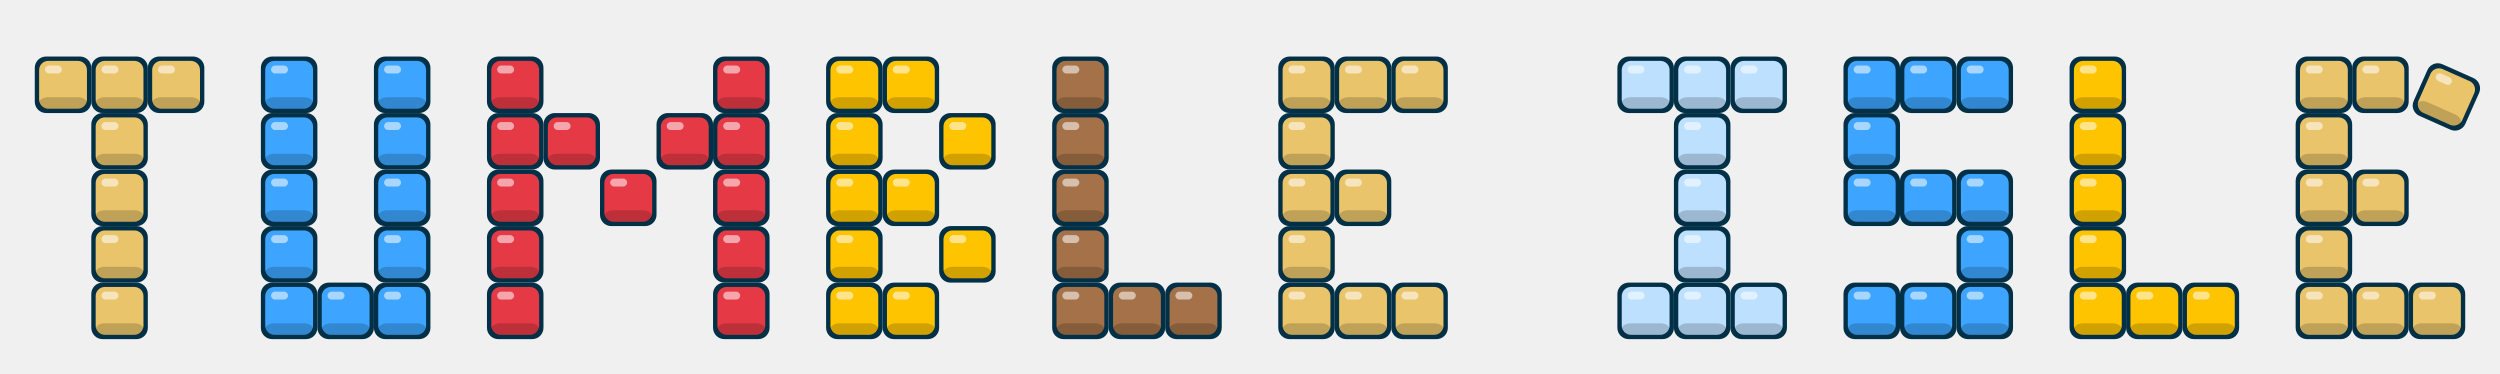
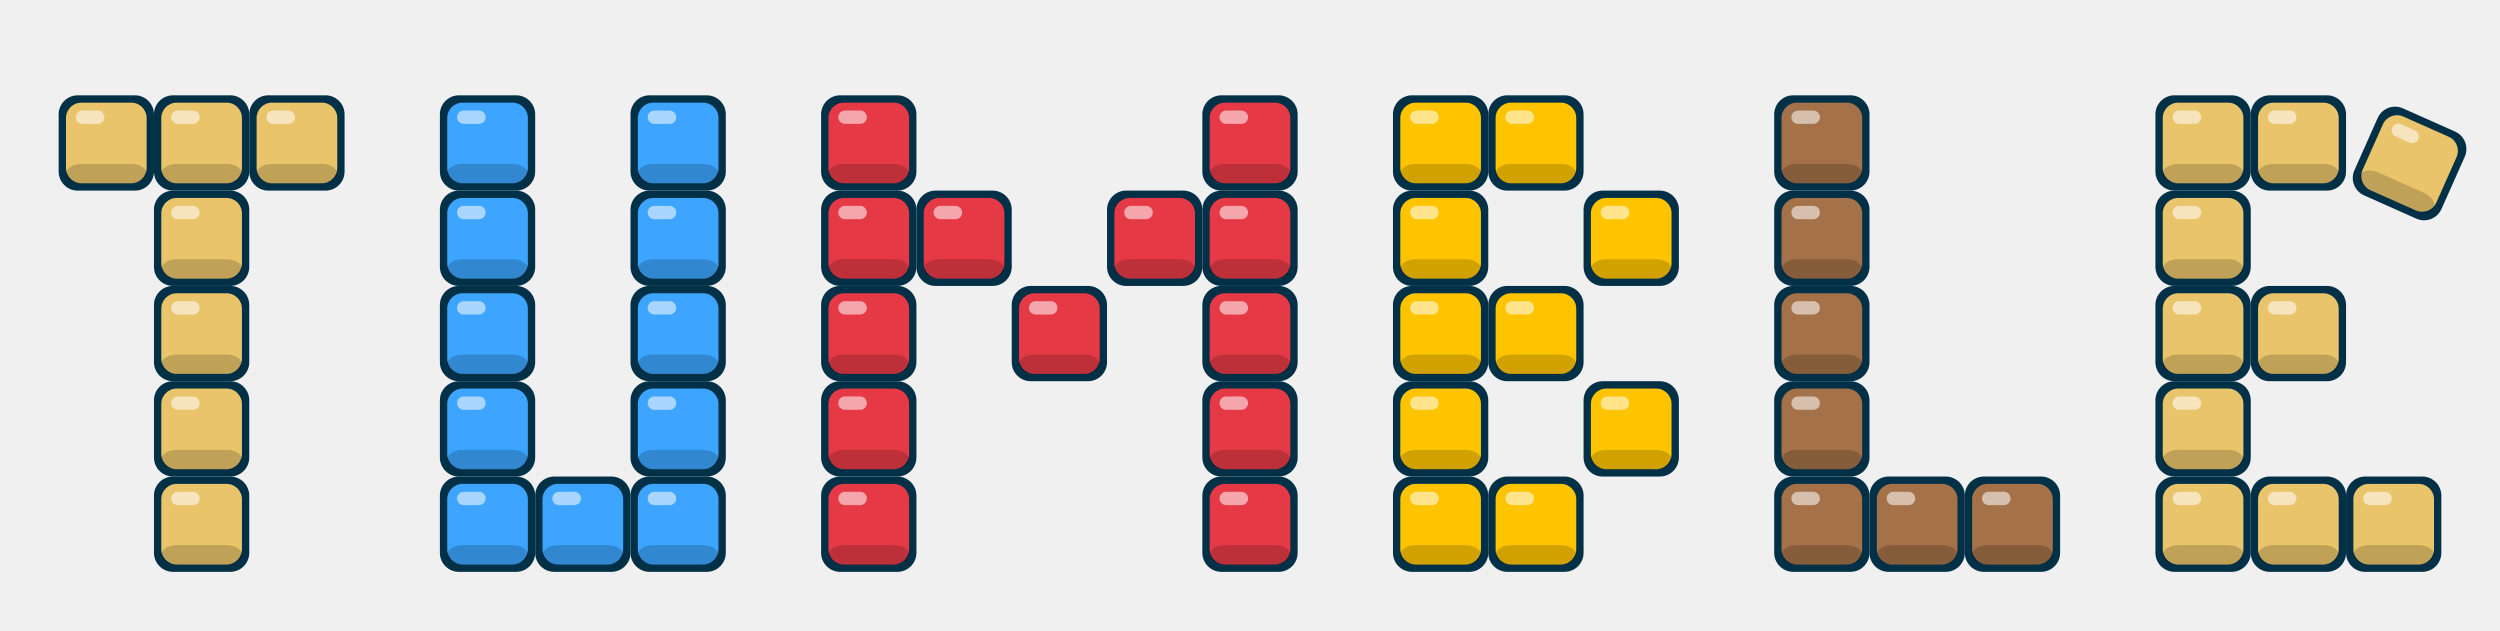
- <svg xmlns="http://www.w3.org/2000/svg" viewBox="0 0 1150 172" width="1150" height="172">
+ <svg xmlns="http://www.w3.org/2000/svg" viewBox="0 0 682 172" width="682" height="172">
  <g>
    <rect x="16" y="26" width="26" height="26" rx="5.2" fill="#023047" />
    <rect x="18" y="28" width="22" height="22" rx="4.2" fill="#e9c46a" />
    <rect x="18" y="44.72" width="22" height="5.28" rx="4.2" fill="#000" opacity="0.18" />
    <rect x="20.68" y="30.16" width="7.8" height="3.64" rx="1.82" fill="#fff" opacity="0.55" />
  </g>
  <g>
    <rect x="42" y="26" width="26" height="26" rx="5.2" fill="#023047" />
    <rect x="44" y="28" width="22" height="22" rx="4.2" fill="#e9c46a" />
    <rect x="44" y="44.72" width="22" height="5.28" rx="4.2" fill="#000" opacity="0.18" />
    <rect x="46.68" y="30.16" width="7.8" height="3.64" rx="1.82" fill="#fff" opacity="0.55" />
  </g>
  <g>
    <rect x="68" y="26" width="26" height="26" rx="5.2" fill="#023047" />
    <rect x="70" y="28" width="22" height="22" rx="4.2" fill="#e9c46a" />
    <rect x="70" y="44.72" width="22" height="5.28" rx="4.2" fill="#000" opacity="0.18" />
    <rect x="72.68" y="30.16" width="7.8" height="3.64" rx="1.82" fill="#fff" opacity="0.55" />
  </g>
  <g>
    <rect x="42" y="52" width="26" height="26" rx="5.2" fill="#023047" />
    <rect x="44" y="54" width="22" height="22" rx="4.2" fill="#e9c46a" />
    <rect x="44" y="70.72" width="22" height="5.28" rx="4.2" fill="#000" opacity="0.18" />
    <rect x="46.68" y="56.16" width="7.8" height="3.64" rx="1.82" fill="#fff" opacity="0.55" />
  </g>
  <g>
    <rect x="42" y="78" width="26" height="26" rx="5.2" fill="#023047" />
    <rect x="44" y="80" width="22" height="22" rx="4.2" fill="#e9c46a" />
    <rect x="44" y="96.72" width="22" height="5.28" rx="4.2" fill="#000" opacity="0.18" />
    <rect x="46.68" y="82.16" width="7.8" height="3.64" rx="1.82" fill="#fff" opacity="0.55" />
  </g>
  <g>
    <rect x="42" y="104" width="26" height="26" rx="5.2" fill="#023047" />
    <rect x="44" y="106" width="22" height="22" rx="4.2" fill="#e9c46a" />
    <rect x="44" y="122.72" width="22" height="5.28" rx="4.2" fill="#000" opacity="0.18" />
    <rect x="46.68" y="108.16" width="7.8" height="3.64" rx="1.82" fill="#fff" opacity="0.55" />
  </g>
  <g>
    <rect x="42" y="130" width="26" height="26" rx="5.2" fill="#023047" />
    <rect x="44" y="132" width="22" height="22" rx="4.2" fill="#e9c46a" />
    <rect x="44" y="148.72" width="22" height="5.28" rx="4.2" fill="#000" opacity="0.18" />
    <rect x="46.68" y="134.16" width="7.8" height="3.64" rx="1.82" fill="#fff" opacity="0.55" />
  </g>
  <g>
    <rect x="120" y="26" width="26" height="26" rx="5.2" fill="#023047" />
    <rect x="122" y="28" width="22" height="22" rx="4.2" fill="#3da5ff" />
    <rect x="122" y="44.72" width="22" height="5.28" rx="4.2" fill="#000" opacity="0.18" />
    <rect x="124.68" y="30.16" width="7.8" height="3.64" rx="1.82" fill="#fff" opacity="0.55" />
  </g>
  <g>
    <rect x="172" y="26" width="26" height="26" rx="5.2" fill="#023047" />
    <rect x="174" y="28" width="22" height="22" rx="4.2" fill="#3da5ff" />
    <rect x="174" y="44.72" width="22" height="5.28" rx="4.2" fill="#000" opacity="0.18" />
    <rect x="176.68" y="30.16" width="7.8" height="3.64" rx="1.82" fill="#fff" opacity="0.55" />
  </g>
  <g>
    <rect x="120" y="52" width="26" height="26" rx="5.2" fill="#023047" />
    <rect x="122" y="54" width="22" height="22" rx="4.2" fill="#3da5ff" />
    <rect x="122" y="70.72" width="22" height="5.28" rx="4.2" fill="#000" opacity="0.18" />
    <rect x="124.68" y="56.16" width="7.8" height="3.64" rx="1.82" fill="#fff" opacity="0.55" />
  </g>
  <g>
    <rect x="172" y="52" width="26" height="26" rx="5.2" fill="#023047" />
    <rect x="174" y="54" width="22" height="22" rx="4.2" fill="#3da5ff" />
    <rect x="174" y="70.72" width="22" height="5.28" rx="4.2" fill="#000" opacity="0.18" />
    <rect x="176.68" y="56.16" width="7.8" height="3.64" rx="1.82" fill="#fff" opacity="0.55" />
  </g>
  <g>
    <rect x="120" y="78" width="26" height="26" rx="5.2" fill="#023047" />
    <rect x="122" y="80" width="22" height="22" rx="4.2" fill="#3da5ff" />
    <rect x="122" y="96.72" width="22" height="5.28" rx="4.2" fill="#000" opacity="0.18" />
    <rect x="124.68" y="82.16" width="7.8" height="3.64" rx="1.82" fill="#fff" opacity="0.55" />
  </g>
  <g>
    <rect x="172" y="78" width="26" height="26" rx="5.2" fill="#023047" />
    <rect x="174" y="80" width="22" height="22" rx="4.2" fill="#3da5ff" />
    <rect x="174" y="96.72" width="22" height="5.28" rx="4.2" fill="#000" opacity="0.18" />
    <rect x="176.68" y="82.16" width="7.8" height="3.64" rx="1.82" fill="#fff" opacity="0.55" />
  </g>
  <g>
    <rect x="120" y="104" width="26" height="26" rx="5.2" fill="#023047" />
    <rect x="122" y="106" width="22" height="22" rx="4.2" fill="#3da5ff" />
    <rect x="122" y="122.72" width="22" height="5.28" rx="4.2" fill="#000" opacity="0.18" />
    <rect x="124.68" y="108.16" width="7.8" height="3.64" rx="1.82" fill="#fff" opacity="0.55" />
  </g>
  <g>
    <rect x="172" y="104" width="26" height="26" rx="5.2" fill="#023047" />
    <rect x="174" y="106" width="22" height="22" rx="4.2" fill="#3da5ff" />
    <rect x="174" y="122.72" width="22" height="5.28" rx="4.2" fill="#000" opacity="0.18" />
    <rect x="176.68" y="108.16" width="7.8" height="3.64" rx="1.82" fill="#fff" opacity="0.55" />
  </g>
  <g>
    <rect x="120" y="130" width="26" height="26" rx="5.2" fill="#023047" />
    <rect x="122" y="132" width="22" height="22" rx="4.2" fill="#3da5ff" />
    <rect x="122" y="148.72" width="22" height="5.28" rx="4.2" fill="#000" opacity="0.18" />
    <rect x="124.68" y="134.16" width="7.8" height="3.64" rx="1.82" fill="#fff" opacity="0.55" />
  </g>
  <g>
    <rect x="146" y="130" width="26" height="26" rx="5.2" fill="#023047" />
    <rect x="148" y="132" width="22" height="22" rx="4.2" fill="#3da5ff" />
    <rect x="148" y="148.72" width="22" height="5.28" rx="4.2" fill="#000" opacity="0.18" />
    <rect x="150.68" y="134.16" width="7.8" height="3.64" rx="1.82" fill="#fff" opacity="0.55" />
  </g>
  <g>
    <rect x="172" y="130" width="26" height="26" rx="5.2" fill="#023047" />
    <rect x="174" y="132" width="22" height="22" rx="4.2" fill="#3da5ff" />
    <rect x="174" y="148.72" width="22" height="5.28" rx="4.2" fill="#000" opacity="0.18" />
    <rect x="176.68" y="134.16" width="7.8" height="3.64" rx="1.82" fill="#fff" opacity="0.55" />
  </g>
  <g>
    <rect x="224" y="26" width="26" height="26" rx="5.2" fill="#023047" />
    <rect x="226" y="28" width="22" height="22" rx="4.2" fill="#e63946" />
    <rect x="226" y="44.72" width="22" height="5.28" rx="4.2" fill="#000" opacity="0.18" />
    <rect x="228.68" y="30.16" width="7.8" height="3.64" rx="1.82" fill="#fff" opacity="0.55" />
  </g>
  <g>
    <rect x="328" y="26" width="26" height="26" rx="5.2" fill="#023047" />
    <rect x="330" y="28" width="22" height="22" rx="4.2" fill="#e63946" />
    <rect x="330" y="44.72" width="22" height="5.28" rx="4.2" fill="#000" opacity="0.18" />
    <rect x="332.68" y="30.16" width="7.8" height="3.64" rx="1.82" fill="#fff" opacity="0.55" />
  </g>
  <g>
    <rect x="224" y="52" width="26" height="26" rx="5.2" fill="#023047" />
    <rect x="226" y="54" width="22" height="22" rx="4.2" fill="#e63946" />
    <rect x="226" y="70.72" width="22" height="5.28" rx="4.2" fill="#000" opacity="0.18" />
    <rect x="228.68" y="56.16" width="7.8" height="3.64" rx="1.82" fill="#fff" opacity="0.55" />
  </g>
  <g>
    <rect x="250" y="52" width="26" height="26" rx="5.2" fill="#023047" />
    <rect x="252" y="54" width="22" height="22" rx="4.2" fill="#e63946" />
    <rect x="252" y="70.72" width="22" height="5.28" rx="4.2" fill="#000" opacity="0.18" />
    <rect x="254.68" y="56.16" width="7.8" height="3.64" rx="1.82" fill="#fff" opacity="0.55" />
  </g>
  <g>
    <rect x="302" y="52" width="26" height="26" rx="5.2" fill="#023047" />
    <rect x="304" y="54" width="22" height="22" rx="4.2" fill="#e63946" />
    <rect x="304" y="70.72" width="22" height="5.28" rx="4.2" fill="#000" opacity="0.18" />
    <rect x="306.68" y="56.16" width="7.8" height="3.64" rx="1.82" fill="#fff" opacity="0.55" />
  </g>
  <g>
    <rect x="328" y="52" width="26" height="26" rx="5.2" fill="#023047" />
    <rect x="330" y="54" width="22" height="22" rx="4.2" fill="#e63946" />
    <rect x="330" y="70.72" width="22" height="5.28" rx="4.2" fill="#000" opacity="0.18" />
    <rect x="332.68" y="56.16" width="7.8" height="3.64" rx="1.82" fill="#fff" opacity="0.55" />
  </g>
  <g>
    <rect x="224" y="78" width="26" height="26" rx="5.2" fill="#023047" />
    <rect x="226" y="80" width="22" height="22" rx="4.2" fill="#e63946" />
    <rect x="226" y="96.72" width="22" height="5.28" rx="4.2" fill="#000" opacity="0.18" />
    <rect x="228.68" y="82.16" width="7.8" height="3.64" rx="1.82" fill="#fff" opacity="0.55" />
  </g>
  <g>
    <rect x="276" y="78" width="26" height="26" rx="5.2" fill="#023047" />
    <rect x="278" y="80" width="22" height="22" rx="4.2" fill="#e63946" />
    <rect x="278" y="96.72" width="22" height="5.28" rx="4.2" fill="#000" opacity="0.18" />
    <rect x="280.68" y="82.16" width="7.8" height="3.64" rx="1.82" fill="#fff" opacity="0.55" />
  </g>
  <g>
    <rect x="328" y="78" width="26" height="26" rx="5.2" fill="#023047" />
    <rect x="330" y="80" width="22" height="22" rx="4.2" fill="#e63946" />
    <rect x="330" y="96.72" width="22" height="5.28" rx="4.2" fill="#000" opacity="0.18" />
    <rect x="332.68" y="82.16" width="7.8" height="3.64" rx="1.82" fill="#fff" opacity="0.55" />
  </g>
  <g>
    <rect x="224" y="104" width="26" height="26" rx="5.2" fill="#023047" />
    <rect x="226" y="106" width="22" height="22" rx="4.2" fill="#e63946" />
    <rect x="226" y="122.72" width="22" height="5.28" rx="4.2" fill="#000" opacity="0.18" />
    <rect x="228.68" y="108.16" width="7.8" height="3.64" rx="1.82" fill="#fff" opacity="0.55" />
  </g>
  <g>
    <rect x="328" y="104" width="26" height="26" rx="5.2" fill="#023047" />
    <rect x="330" y="106" width="22" height="22" rx="4.2" fill="#e63946" />
    <rect x="330" y="122.72" width="22" height="5.28" rx="4.2" fill="#000" opacity="0.18" />
    <rect x="332.68" y="108.16" width="7.8" height="3.64" rx="1.82" fill="#fff" opacity="0.55" />
  </g>
  <g>
    <rect x="224" y="130" width="26" height="26" rx="5.2" fill="#023047" />
    <rect x="226" y="132" width="22" height="22" rx="4.2" fill="#e63946" />
    <rect x="226" y="148.72" width="22" height="5.28" rx="4.2" fill="#000" opacity="0.18" />
    <rect x="228.68" y="134.16" width="7.8" height="3.64" rx="1.82" fill="#fff" opacity="0.55" />
  </g>
  <g>
    <rect x="328" y="130" width="26" height="26" rx="5.2" fill="#023047" />
    <rect x="330" y="132" width="22" height="22" rx="4.2" fill="#e63946" />
    <rect x="330" y="148.72" width="22" height="5.28" rx="4.2" fill="#000" opacity="0.18" />
    <rect x="332.68" y="134.16" width="7.8" height="3.64" rx="1.82" fill="#fff" opacity="0.55" />
  </g>
  <g>
    <rect x="380" y="26" width="26" height="26" rx="5.2" fill="#023047" />
    <rect x="382" y="28" width="22" height="22" rx="4.2" fill="#ffc400" />
    <rect x="382" y="44.72" width="22" height="5.28" rx="4.2" fill="#000" opacity="0.18" />
    <rect x="384.68" y="30.16" width="7.8" height="3.64" rx="1.82" fill="#fff" opacity="0.55" />
  </g>
  <g>
    <rect x="406" y="26" width="26" height="26" rx="5.2" fill="#023047" />
    <rect x="408" y="28" width="22" height="22" rx="4.2" fill="#ffc400" />
    <rect x="408" y="44.72" width="22" height="5.28" rx="4.2" fill="#000" opacity="0.18" />
    <rect x="410.68" y="30.16" width="7.8" height="3.64" rx="1.82" fill="#fff" opacity="0.55" />
  </g>
  <g>
    <rect x="380" y="52" width="26" height="26" rx="5.2" fill="#023047" />
    <rect x="382" y="54" width="22" height="22" rx="4.2" fill="#ffc400" />
    <rect x="382" y="70.72" width="22" height="5.28" rx="4.2" fill="#000" opacity="0.18" />
    <rect x="384.68" y="56.16" width="7.8" height="3.64" rx="1.82" fill="#fff" opacity="0.55" />
  </g>
  <g>
    <rect x="432" y="52" width="26" height="26" rx="5.2" fill="#023047" />
    <rect x="434" y="54" width="22" height="22" rx="4.2" fill="#ffc400" />
    <rect x="434" y="70.72" width="22" height="5.28" rx="4.2" fill="#000" opacity="0.18" />
    <rect x="436.68" y="56.16" width="7.8" height="3.64" rx="1.82" fill="#fff" opacity="0.55" />
  </g>
  <g>
    <rect x="380" y="78" width="26" height="26" rx="5.2" fill="#023047" />
    <rect x="382" y="80" width="22" height="22" rx="4.2" fill="#ffc400" />
    <rect x="382" y="96.72" width="22" height="5.28" rx="4.2" fill="#000" opacity="0.18" />
    <rect x="384.68" y="82.16" width="7.8" height="3.64" rx="1.82" fill="#fff" opacity="0.55" />
  </g>
  <g>
    <rect x="406" y="78" width="26" height="26" rx="5.2" fill="#023047" />
    <rect x="408" y="80" width="22" height="22" rx="4.2" fill="#ffc400" />
    <rect x="408" y="96.72" width="22" height="5.28" rx="4.2" fill="#000" opacity="0.18" />
    <rect x="410.68" y="82.16" width="7.8" height="3.64" rx="1.82" fill="#fff" opacity="0.55" />
  </g>
  <g>
    <rect x="380" y="104" width="26" height="26" rx="5.2" fill="#023047" />
    <rect x="382" y="106" width="22" height="22" rx="4.2" fill="#ffc400" />
    <rect x="382" y="122.72" width="22" height="5.28" rx="4.2" fill="#000" opacity="0.18" />
    <rect x="384.68" y="108.16" width="7.8" height="3.64" rx="1.82" fill="#fff" opacity="0.55" />
  </g>
  <g>
    <rect x="432" y="104" width="26" height="26" rx="5.2" fill="#023047" />
    <rect x="434" y="106" width="22" height="22" rx="4.2" fill="#ffc400" />
    <rect x="434" y="122.72" width="22" height="5.28" rx="4.2" fill="#000" opacity="0.18" />
    <rect x="436.68" y="108.16" width="7.8" height="3.64" rx="1.82" fill="#fff" opacity="0.55" />
  </g>
  <g>
    <rect x="380" y="130" width="26" height="26" rx="5.2" fill="#023047" />
    <rect x="382" y="132" width="22" height="22" rx="4.2" fill="#ffc400" />
    <rect x="382" y="148.72" width="22" height="5.28" rx="4.2" fill="#000" opacity="0.18" />
    <rect x="384.68" y="134.16" width="7.8" height="3.64" rx="1.82" fill="#fff" opacity="0.55" />
  </g>
  <g>
    <rect x="406" y="130" width="26" height="26" rx="5.2" fill="#023047" />
    <rect x="408" y="132" width="22" height="22" rx="4.2" fill="#ffc400" />
    <rect x="408" y="148.72" width="22" height="5.28" rx="4.2" fill="#000" opacity="0.18" />
    <rect x="410.68" y="134.16" width="7.8" height="3.64" rx="1.82" fill="#fff" opacity="0.55" />
  </g>
  <g>
    <rect x="484" y="26" width="26" height="26" rx="5.2" fill="#023047" />
    <rect x="486" y="28" width="22" height="22" rx="4.2" fill="#a47148" />
    <rect x="486" y="44.72" width="22" height="5.28" rx="4.2" fill="#000" opacity="0.18" />
    <rect x="488.68" y="30.16" width="7.8" height="3.64" rx="1.82" fill="#fff" opacity="0.55" />
  </g>
  <g>
    <rect x="484" y="52" width="26" height="26" rx="5.2" fill="#023047" />
    <rect x="486" y="54" width="22" height="22" rx="4.2" fill="#a47148" />
    <rect x="486" y="70.72" width="22" height="5.28" rx="4.2" fill="#000" opacity="0.18" />
    <rect x="488.68" y="56.16" width="7.8" height="3.64" rx="1.82" fill="#fff" opacity="0.55" />
  </g>
  <g>
    <rect x="484" y="78" width="26" height="26" rx="5.2" fill="#023047" />
    <rect x="486" y="80" width="22" height="22" rx="4.2" fill="#a47148" />
    <rect x="486" y="96.72" width="22" height="5.28" rx="4.2" fill="#000" opacity="0.18" />
    <rect x="488.68" y="82.16" width="7.8" height="3.64" rx="1.82" fill="#fff" opacity="0.55" />
  </g>
  <g>
    <rect x="484" y="104" width="26" height="26" rx="5.2" fill="#023047" />
    <rect x="486" y="106" width="22" height="22" rx="4.2" fill="#a47148" />
    <rect x="486" y="122.72" width="22" height="5.28" rx="4.2" fill="#000" opacity="0.18" />
    <rect x="488.68" y="108.16" width="7.8" height="3.64" rx="1.82" fill="#fff" opacity="0.55" />
  </g>
  <g>
    <rect x="484" y="130" width="26" height="26" rx="5.2" fill="#023047" />
    <rect x="486" y="132" width="22" height="22" rx="4.2" fill="#a47148" />
    <rect x="486" y="148.72" width="22" height="5.28" rx="4.2" fill="#000" opacity="0.18" />
    <rect x="488.68" y="134.16" width="7.8" height="3.64" rx="1.82" fill="#fff" opacity="0.55" />
  </g>
  <g>
    <rect x="510" y="130" width="26" height="26" rx="5.2" fill="#023047" />
    <rect x="512" y="132" width="22" height="22" rx="4.2" fill="#a47148" />
    <rect x="512" y="148.72" width="22" height="5.28" rx="4.2" fill="#000" opacity="0.18" />
    <rect x="514.68" y="134.16" width="7.8" height="3.64" rx="1.82" fill="#fff" opacity="0.55" />
  </g>
  <g>
    <rect x="536" y="130" width="26" height="26" rx="5.2" fill="#023047" />
    <rect x="538" y="132" width="22" height="22" rx="4.2" fill="#a47148" />
    <rect x="538" y="148.72" width="22" height="5.28" rx="4.2" fill="#000" opacity="0.18" />
    <rect x="540.68" y="134.16" width="7.8" height="3.64" rx="1.82" fill="#fff" opacity="0.55" />
  </g>
  <g>
    <rect x="588" y="26" width="26" height="26" rx="5.2" fill="#023047" />
    <rect x="590" y="28" width="22" height="22" rx="4.2" fill="#e9c46a" />
    <rect x="590" y="44.72" width="22" height="5.28" rx="4.2" fill="#000" opacity="0.18" />
    <rect x="592.68" y="30.16" width="7.8" height="3.64" rx="1.82" fill="#fff" opacity="0.55" />
  </g>
  <g>
    <rect x="614" y="26" width="26" height="26" rx="5.2" fill="#023047" />
    <rect x="616" y="28" width="22" height="22" rx="4.2" fill="#e9c46a" />
    <rect x="616" y="44.72" width="22" height="5.28" rx="4.2" fill="#000" opacity="0.18" />
    <rect x="618.68" y="30.16" width="7.8" height="3.64" rx="1.82" fill="#fff" opacity="0.55" />
  </g>
-   <g>
+   <g transform="rotate(24 642 52)">
    <rect x="640" y="26" width="26" height="26" rx="5.2" fill="#023047" />
    <rect x="642" y="28" width="22" height="22" rx="4.2" fill="#e9c46a" />
    <rect x="642" y="44.72" width="22" height="5.28" rx="4.2" fill="#000" opacity="0.18" />
    <rect x="644.68" y="30.16" width="7.8" height="3.64" rx="1.82" fill="#fff" opacity="0.55" />
  </g>
  <g>
    <rect x="588" y="52" width="26" height="26" rx="5.2" fill="#023047" />
    <rect x="590" y="54" width="22" height="22" rx="4.2" fill="#e9c46a" />
    <rect x="590" y="70.72" width="22" height="5.28" rx="4.2" fill="#000" opacity="0.18" />
    <rect x="592.68" y="56.16" width="7.8" height="3.64" rx="1.82" fill="#fff" opacity="0.55" />
  </g>
  <g>
    <rect x="588" y="78" width="26" height="26" rx="5.2" fill="#023047" />
    <rect x="590" y="80" width="22" height="22" rx="4.2" fill="#e9c46a" />
    <rect x="590" y="96.72" width="22" height="5.28" rx="4.2" fill="#000" opacity="0.18" />
    <rect x="592.68" y="82.16" width="7.8" height="3.64" rx="1.82" fill="#fff" opacity="0.55" />
  </g>
  <g>
    <rect x="614" y="78" width="26" height="26" rx="5.2" fill="#023047" />
    <rect x="616" y="80" width="22" height="22" rx="4.2" fill="#e9c46a" />
    <rect x="616" y="96.72" width="22" height="5.28" rx="4.2" fill="#000" opacity="0.18" />
    <rect x="618.68" y="82.16" width="7.8" height="3.64" rx="1.82" fill="#fff" opacity="0.55" />
  </g>
  <g>
    <rect x="588" y="104" width="26" height="26" rx="5.2" fill="#023047" />
    <rect x="590" y="106" width="22" height="22" rx="4.2" fill="#e9c46a" />
    <rect x="590" y="122.72" width="22" height="5.28" rx="4.2" fill="#000" opacity="0.18" />
    <rect x="592.68" y="108.16" width="7.8" height="3.64" rx="1.82" fill="#fff" opacity="0.55" />
  </g>
  <g>
    <rect x="588" y="130" width="26" height="26" rx="5.2" fill="#023047" />
    <rect x="590" y="132" width="22" height="22" rx="4.2" fill="#e9c46a" />
    <rect x="590" y="148.72" width="22" height="5.28" rx="4.2" fill="#000" opacity="0.18" />
    <rect x="592.68" y="134.16" width="7.8" height="3.64" rx="1.82" fill="#fff" opacity="0.55" />
  </g>
  <g>
    <rect x="614" y="130" width="26" height="26" rx="5.2" fill="#023047" />
    <rect x="616" y="132" width="22" height="22" rx="4.2" fill="#e9c46a" />
    <rect x="616" y="148.72" width="22" height="5.28" rx="4.2" fill="#000" opacity="0.18" />
    <rect x="618.68" y="134.16" width="7.8" height="3.64" rx="1.82" fill="#fff" opacity="0.55" />
  </g>
  <g>
    <rect x="640" y="130" width="26" height="26" rx="5.2" fill="#023047" />
    <rect x="642" y="132" width="22" height="22" rx="4.2" fill="#e9c46a" />
    <rect x="642" y="148.72" width="22" height="5.28" rx="4.2" fill="#000" opacity="0.18" />
    <rect x="644.68" y="134.16" width="7.8" height="3.64" rx="1.82" fill="#fff" opacity="0.55" />
  </g>
-   <g>
-     <rect x="744" y="26" width="26" height="26" rx="5.2" fill="#023047" />
-     <rect x="746" y="28" width="22" height="22" rx="4.2" fill="#bde0fe" />
-     <rect x="746" y="44.72" width="22" height="5.28" rx="4.2" fill="#000" opacity="0.18" />
-     <rect x="748.68" y="30.16" width="7.8" height="3.64" rx="1.82" fill="#fff" opacity="0.55" />
-   </g>
-   <g>
-     <rect x="770" y="26" width="26" height="26" rx="5.2" fill="#023047" />
-     <rect x="772" y="28" width="22" height="22" rx="4.2" fill="#bde0fe" />
-     <rect x="772" y="44.72" width="22" height="5.28" rx="4.2" fill="#000" opacity="0.18" />
-     <rect x="774.68" y="30.16" width="7.8" height="3.64" rx="1.82" fill="#fff" opacity="0.55" />
-   </g>
-   <g>
-     <rect x="796" y="26" width="26" height="26" rx="5.2" fill="#023047" />
-     <rect x="798" y="28" width="22" height="22" rx="4.2" fill="#bde0fe" />
-     <rect x="798" y="44.72" width="22" height="5.28" rx="4.2" fill="#000" opacity="0.18" />
-     <rect x="800.68" y="30.16" width="7.8" height="3.64" rx="1.82" fill="#fff" opacity="0.55" />
-   </g>
-   <g>
-     <rect x="770" y="52" width="26" height="26" rx="5.2" fill="#023047" />
-     <rect x="772" y="54" width="22" height="22" rx="4.2" fill="#bde0fe" />
-     <rect x="772" y="70.72" width="22" height="5.28" rx="4.2" fill="#000" opacity="0.18" />
-     <rect x="774.68" y="56.16" width="7.8" height="3.64" rx="1.82" fill="#fff" opacity="0.55" />
-   </g>
-   <g>
-     <rect x="770" y="78" width="26" height="26" rx="5.2" fill="#023047" />
-     <rect x="772" y="80" width="22" height="22" rx="4.2" fill="#bde0fe" />
-     <rect x="772" y="96.72" width="22" height="5.28" rx="4.2" fill="#000" opacity="0.18" />
-     <rect x="774.68" y="82.16" width="7.8" height="3.64" rx="1.82" fill="#fff" opacity="0.55" />
-   </g>
-   <g>
-     <rect x="770" y="104" width="26" height="26" rx="5.2" fill="#023047" />
-     <rect x="772" y="106" width="22" height="22" rx="4.2" fill="#bde0fe" />
-     <rect x="772" y="122.72" width="22" height="5.28" rx="4.2" fill="#000" opacity="0.18" />
-     <rect x="774.68" y="108.16" width="7.8" height="3.64" rx="1.82" fill="#fff" opacity="0.55" />
-   </g>
-   <g>
-     <rect x="744" y="130" width="26" height="26" rx="5.2" fill="#023047" />
-     <rect x="746" y="132" width="22" height="22" rx="4.2" fill="#bde0fe" />
-     <rect x="746" y="148.72" width="22" height="5.28" rx="4.2" fill="#000" opacity="0.18" />
-     <rect x="748.68" y="134.16" width="7.8" height="3.64" rx="1.82" fill="#fff" opacity="0.55" />
-   </g>
-   <g>
-     <rect x="770" y="130" width="26" height="26" rx="5.2" fill="#023047" />
-     <rect x="772" y="132" width="22" height="22" rx="4.2" fill="#bde0fe" />
-     <rect x="772" y="148.72" width="22" height="5.28" rx="4.2" fill="#000" opacity="0.18" />
-     <rect x="774.68" y="134.16" width="7.8" height="3.64" rx="1.82" fill="#fff" opacity="0.55" />
-   </g>
-   <g>
-     <rect x="796" y="130" width="26" height="26" rx="5.2" fill="#023047" />
-     <rect x="798" y="132" width="22" height="22" rx="4.2" fill="#bde0fe" />
-     <rect x="798" y="148.72" width="22" height="5.28" rx="4.2" fill="#000" opacity="0.18" />
-     <rect x="800.68" y="134.16" width="7.8" height="3.64" rx="1.82" fill="#fff" opacity="0.55" />
-   </g>
-   <g>
-     <rect x="848" y="26" width="26" height="26" rx="5.2" fill="#023047" />
-     <rect x="850" y="28" width="22" height="22" rx="4.2" fill="#3da5ff" />
-     <rect x="850" y="44.72" width="22" height="5.28" rx="4.2" fill="#000" opacity="0.18" />
-     <rect x="852.68" y="30.16" width="7.8" height="3.64" rx="1.82" fill="#fff" opacity="0.55" />
-   </g>
-   <g>
-     <rect x="874" y="26" width="26" height="26" rx="5.2" fill="#023047" />
-     <rect x="876" y="28" width="22" height="22" rx="4.2" fill="#3da5ff" />
-     <rect x="876" y="44.72" width="22" height="5.28" rx="4.2" fill="#000" opacity="0.18" />
-     <rect x="878.68" y="30.16" width="7.8" height="3.64" rx="1.82" fill="#fff" opacity="0.55" />
-   </g>
-   <g>
-     <rect x="900" y="26" width="26" height="26" rx="5.2" fill="#023047" />
-     <rect x="902" y="28" width="22" height="22" rx="4.2" fill="#3da5ff" />
-     <rect x="902" y="44.72" width="22" height="5.28" rx="4.2" fill="#000" opacity="0.18" />
-     <rect x="904.68" y="30.16" width="7.8" height="3.64" rx="1.82" fill="#fff" opacity="0.55" />
-   </g>
-   <g>
-     <rect x="848" y="52" width="26" height="26" rx="5.2" fill="#023047" />
-     <rect x="850" y="54" width="22" height="22" rx="4.2" fill="#3da5ff" />
-     <rect x="850" y="70.72" width="22" height="5.28" rx="4.2" fill="#000" opacity="0.18" />
-     <rect x="852.68" y="56.16" width="7.8" height="3.64" rx="1.82" fill="#fff" opacity="0.55" />
-   </g>
-   <g>
-     <rect x="848" y="78" width="26" height="26" rx="5.2" fill="#023047" />
-     <rect x="850" y="80" width="22" height="22" rx="4.2" fill="#3da5ff" />
-     <rect x="850" y="96.72" width="22" height="5.28" rx="4.2" fill="#000" opacity="0.18" />
-     <rect x="852.68" y="82.16" width="7.8" height="3.64" rx="1.82" fill="#fff" opacity="0.55" />
-   </g>
-   <g>
-     <rect x="874" y="78" width="26" height="26" rx="5.2" fill="#023047" />
-     <rect x="876" y="80" width="22" height="22" rx="4.2" fill="#3da5ff" />
-     <rect x="876" y="96.72" width="22" height="5.28" rx="4.2" fill="#000" opacity="0.18" />
-     <rect x="878.68" y="82.16" width="7.8" height="3.64" rx="1.82" fill="#fff" opacity="0.55" />
-   </g>
-   <g>
-     <rect x="900" y="78" width="26" height="26" rx="5.2" fill="#023047" />
-     <rect x="902" y="80" width="22" height="22" rx="4.2" fill="#3da5ff" />
-     <rect x="902" y="96.72" width="22" height="5.28" rx="4.2" fill="#000" opacity="0.18" />
-     <rect x="904.68" y="82.16" width="7.8" height="3.64" rx="1.82" fill="#fff" opacity="0.55" />
-   </g>
-   <g>
-     <rect x="900" y="104" width="26" height="26" rx="5.2" fill="#023047" />
-     <rect x="902" y="106" width="22" height="22" rx="4.2" fill="#3da5ff" />
-     <rect x="902" y="122.72" width="22" height="5.28" rx="4.2" fill="#000" opacity="0.18" />
-     <rect x="904.68" y="108.16" width="7.8" height="3.64" rx="1.82" fill="#fff" opacity="0.55" />
-   </g>
-   <g>
-     <rect x="848" y="130" width="26" height="26" rx="5.2" fill="#023047" />
-     <rect x="850" y="132" width="22" height="22" rx="4.2" fill="#3da5ff" />
-     <rect x="850" y="148.72" width="22" height="5.28" rx="4.2" fill="#000" opacity="0.18" />
-     <rect x="852.68" y="134.16" width="7.8" height="3.64" rx="1.82" fill="#fff" opacity="0.55" />
-   </g>
-   <g>
-     <rect x="874" y="130" width="26" height="26" rx="5.2" fill="#023047" />
-     <rect x="876" y="132" width="22" height="22" rx="4.2" fill="#3da5ff" />
-     <rect x="876" y="148.72" width="22" height="5.28" rx="4.2" fill="#000" opacity="0.18" />
-     <rect x="878.68" y="134.16" width="7.8" height="3.64" rx="1.82" fill="#fff" opacity="0.55" />
-   </g>
-   <g>
-     <rect x="900" y="130" width="26" height="26" rx="5.2" fill="#023047" />
-     <rect x="902" y="132" width="22" height="22" rx="4.2" fill="#3da5ff" />
-     <rect x="902" y="148.72" width="22" height="5.28" rx="4.2" fill="#000" opacity="0.18" />
-     <rect x="904.68" y="134.16" width="7.8" height="3.64" rx="1.82" fill="#fff" opacity="0.55" />
-   </g>
-   <g>
-     <rect x="952" y="26" width="26" height="26" rx="5.2" fill="#023047" />
-     <rect x="954" y="28" width="22" height="22" rx="4.2" fill="#ffc400" />
-     <rect x="954" y="44.72" width="22" height="5.28" rx="4.2" fill="#000" opacity="0.18" />
-     <rect x="956.68" y="30.16" width="7.8" height="3.64" rx="1.82" fill="#fff" opacity="0.55" />
-   </g>
-   <g>
-     <rect x="952" y="52" width="26" height="26" rx="5.2" fill="#023047" />
-     <rect x="954" y="54" width="22" height="22" rx="4.2" fill="#ffc400" />
-     <rect x="954" y="70.72" width="22" height="5.28" rx="4.2" fill="#000" opacity="0.18" />
-     <rect x="956.68" y="56.16" width="7.8" height="3.64" rx="1.82" fill="#fff" opacity="0.55" />
-   </g>
-   <g>
-     <rect x="952" y="78" width="26" height="26" rx="5.2" fill="#023047" />
-     <rect x="954" y="80" width="22" height="22" rx="4.2" fill="#ffc400" />
-     <rect x="954" y="96.72" width="22" height="5.28" rx="4.2" fill="#000" opacity="0.18" />
-     <rect x="956.68" y="82.16" width="7.8" height="3.64" rx="1.82" fill="#fff" opacity="0.55" />
-   </g>
-   <g>
-     <rect x="952" y="104" width="26" height="26" rx="5.2" fill="#023047" />
-     <rect x="954" y="106" width="22" height="22" rx="4.2" fill="#ffc400" />
-     <rect x="954" y="122.72" width="22" height="5.28" rx="4.2" fill="#000" opacity="0.18" />
-     <rect x="956.68" y="108.16" width="7.8" height="3.64" rx="1.82" fill="#fff" opacity="0.55" />
-   </g>
-   <g>
-     <rect x="952" y="130" width="26" height="26" rx="5.2" fill="#023047" />
-     <rect x="954" y="132" width="22" height="22" rx="4.2" fill="#ffc400" />
-     <rect x="954" y="148.72" width="22" height="5.28" rx="4.2" fill="#000" opacity="0.18" />
-     <rect x="956.68" y="134.16" width="7.8" height="3.64" rx="1.82" fill="#fff" opacity="0.55" />
-   </g>
-   <g>
-     <rect x="978" y="130" width="26" height="26" rx="5.2" fill="#023047" />
-     <rect x="980" y="132" width="22" height="22" rx="4.2" fill="#ffc400" />
-     <rect x="980" y="148.72" width="22" height="5.28" rx="4.2" fill="#000" opacity="0.18" />
-     <rect x="982.68" y="134.16" width="7.8" height="3.64" rx="1.82" fill="#fff" opacity="0.55" />
-   </g>
-   <g>
-     <rect x="1004" y="130" width="26" height="26" rx="5.2" fill="#023047" />
-     <rect x="1006" y="132" width="22" height="22" rx="4.2" fill="#ffc400" />
-     <rect x="1006" y="148.72" width="22" height="5.28" rx="4.2" fill="#000" opacity="0.18" />
-     <rect x="1008.68" y="134.16" width="7.8" height="3.64" rx="1.82" fill="#fff" opacity="0.55" />
-   </g>
-   <g>
-     <rect x="1056" y="26" width="26" height="26" rx="5.2" fill="#023047" />
-     <rect x="1058" y="28" width="22" height="22" rx="4.2" fill="#e9c46a" />
-     <rect x="1058" y="44.72" width="22" height="5.28" rx="4.2" fill="#000" opacity="0.18" />
-     <rect x="1060.68" y="30.16" width="7.8" height="3.64" rx="1.82" fill="#fff" opacity="0.55" />
-   </g>
-   <g>
-     <rect x="1082" y="26" width="26" height="26" rx="5.2" fill="#023047" />
-     <rect x="1084" y="28" width="22" height="22" rx="4.2" fill="#e9c46a" />
-     <rect x="1084" y="44.72" width="22" height="5.28" rx="4.2" fill="#000" opacity="0.18" />
-     <rect x="1086.68" y="30.16" width="7.8" height="3.64" rx="1.82" fill="#fff" opacity="0.55" />
-   </g>
-   <g transform="rotate(24 1110 52)">
-     <rect x="1108" y="26" width="26" height="26" rx="5.2" fill="#023047" />
-     <rect x="1110" y="28" width="22" height="22" rx="4.2" fill="#e9c46a" />
-     <rect x="1110" y="44.72" width="22" height="5.28" rx="4.2" fill="#000" opacity="0.18" />
-     <rect x="1112.68" y="30.16" width="7.8" height="3.64" rx="1.82" fill="#fff" opacity="0.55" />
-   </g>
-   <g>
-     <rect x="1056" y="52" width="26" height="26" rx="5.2" fill="#023047" />
-     <rect x="1058" y="54" width="22" height="22" rx="4.2" fill="#e9c46a" />
-     <rect x="1058" y="70.72" width="22" height="5.28" rx="4.2" fill="#000" opacity="0.18" />
-     <rect x="1060.68" y="56.16" width="7.8" height="3.64" rx="1.82" fill="#fff" opacity="0.55" />
-   </g>
-   <g>
-     <rect x="1056" y="78" width="26" height="26" rx="5.2" fill="#023047" />
-     <rect x="1058" y="80" width="22" height="22" rx="4.2" fill="#e9c46a" />
-     <rect x="1058" y="96.72" width="22" height="5.28" rx="4.2" fill="#000" opacity="0.18" />
-     <rect x="1060.68" y="82.16" width="7.8" height="3.64" rx="1.82" fill="#fff" opacity="0.55" />
-   </g>
-   <g>
-     <rect x="1082" y="78" width="26" height="26" rx="5.2" fill="#023047" />
-     <rect x="1084" y="80" width="22" height="22" rx="4.2" fill="#e9c46a" />
-     <rect x="1084" y="96.72" width="22" height="5.28" rx="4.2" fill="#000" opacity="0.18" />
-     <rect x="1086.68" y="82.16" width="7.8" height="3.64" rx="1.82" fill="#fff" opacity="0.55" />
-   </g>
-   <g>
-     <rect x="1056" y="104" width="26" height="26" rx="5.2" fill="#023047" />
-     <rect x="1058" y="106" width="22" height="22" rx="4.2" fill="#e9c46a" />
-     <rect x="1058" y="122.72" width="22" height="5.28" rx="4.2" fill="#000" opacity="0.18" />
-     <rect x="1060.68" y="108.16" width="7.8" height="3.64" rx="1.82" fill="#fff" opacity="0.55" />
-   </g>
-   <g>
-     <rect x="1056" y="130" width="26" height="26" rx="5.2" fill="#023047" />
-     <rect x="1058" y="132" width="22" height="22" rx="4.2" fill="#e9c46a" />
-     <rect x="1058" y="148.72" width="22" height="5.28" rx="4.2" fill="#000" opacity="0.18" />
-     <rect x="1060.68" y="134.16" width="7.8" height="3.64" rx="1.82" fill="#fff" opacity="0.55" />
-   </g>
-   <g>
-     <rect x="1082" y="130" width="26" height="26" rx="5.2" fill="#023047" />
-     <rect x="1084" y="132" width="22" height="22" rx="4.2" fill="#e9c46a" />
-     <rect x="1084" y="148.72" width="22" height="5.28" rx="4.2" fill="#000" opacity="0.18" />
-     <rect x="1086.68" y="134.16" width="7.8" height="3.64" rx="1.82" fill="#fff" opacity="0.55" />
-   </g>
-   <g>
-     <rect x="1108" y="130" width="26" height="26" rx="5.2" fill="#023047" />
-     <rect x="1110" y="132" width="22" height="22" rx="4.2" fill="#e9c46a" />
-     <rect x="1110" y="148.72" width="22" height="5.28" rx="4.2" fill="#000" opacity="0.18" />
-     <rect x="1112.68" y="134.16" width="7.8" height="3.64" rx="1.82" fill="#fff" opacity="0.55" />
-   </g>
</svg>
